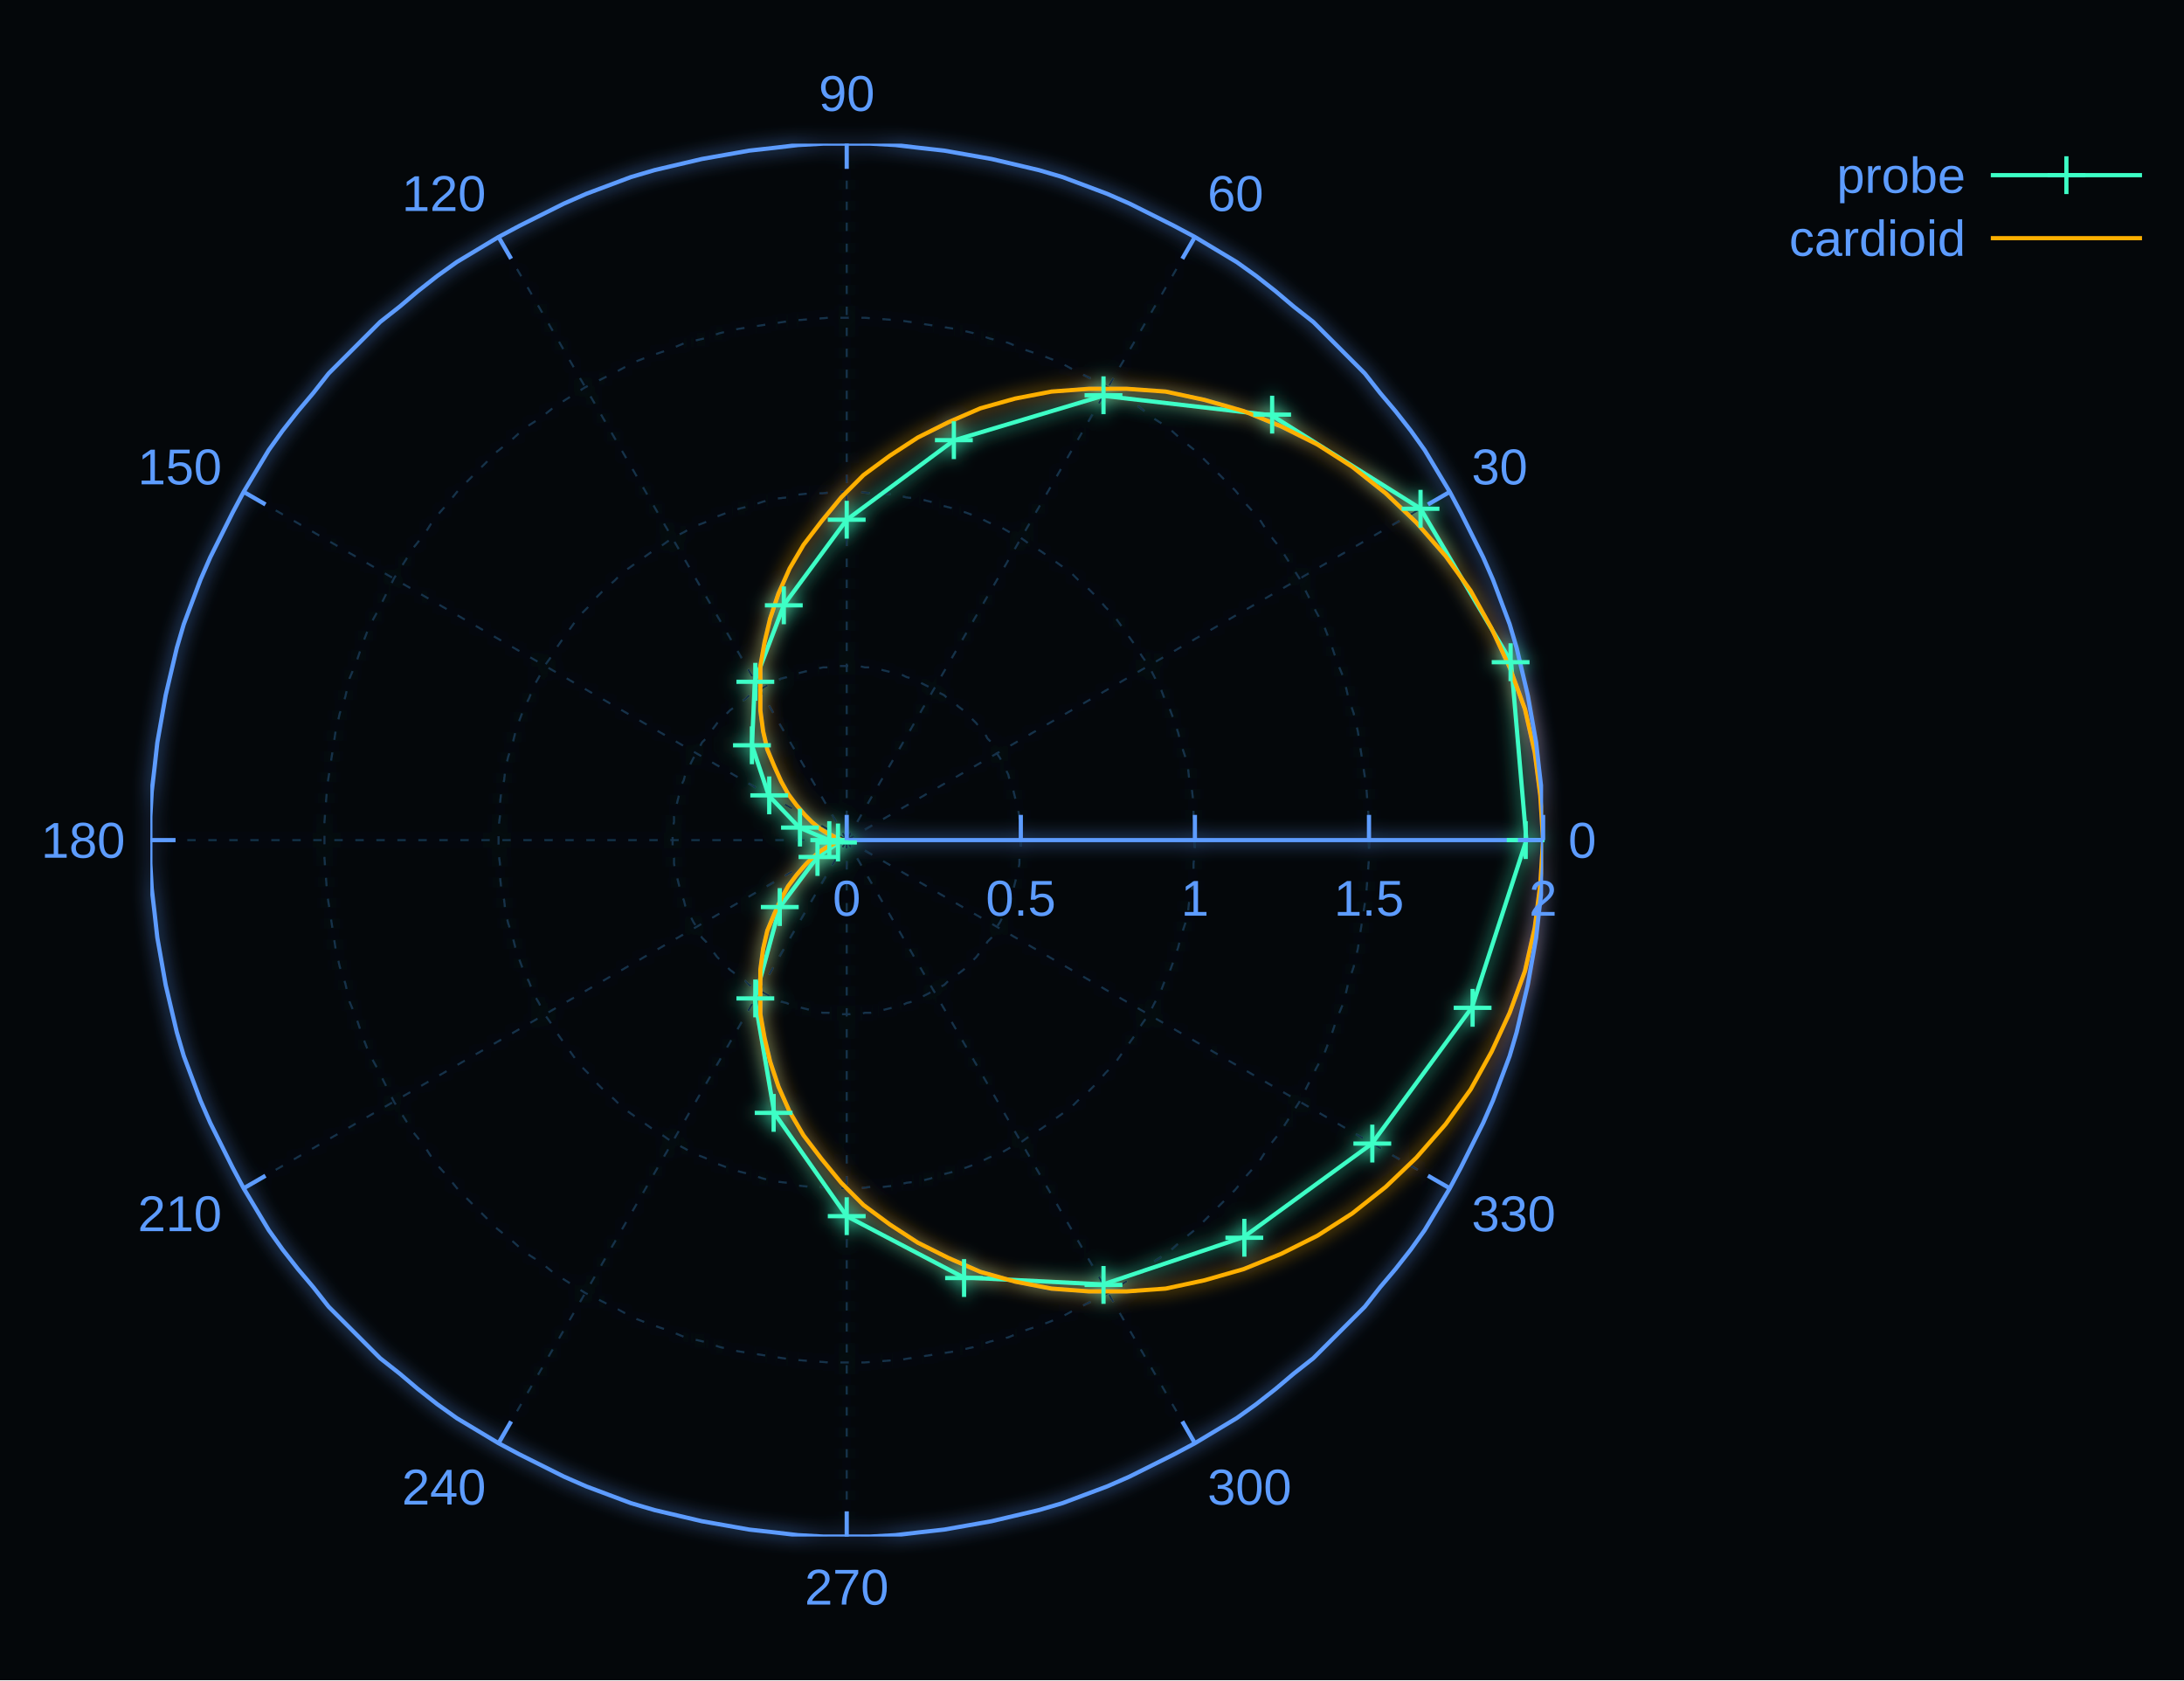
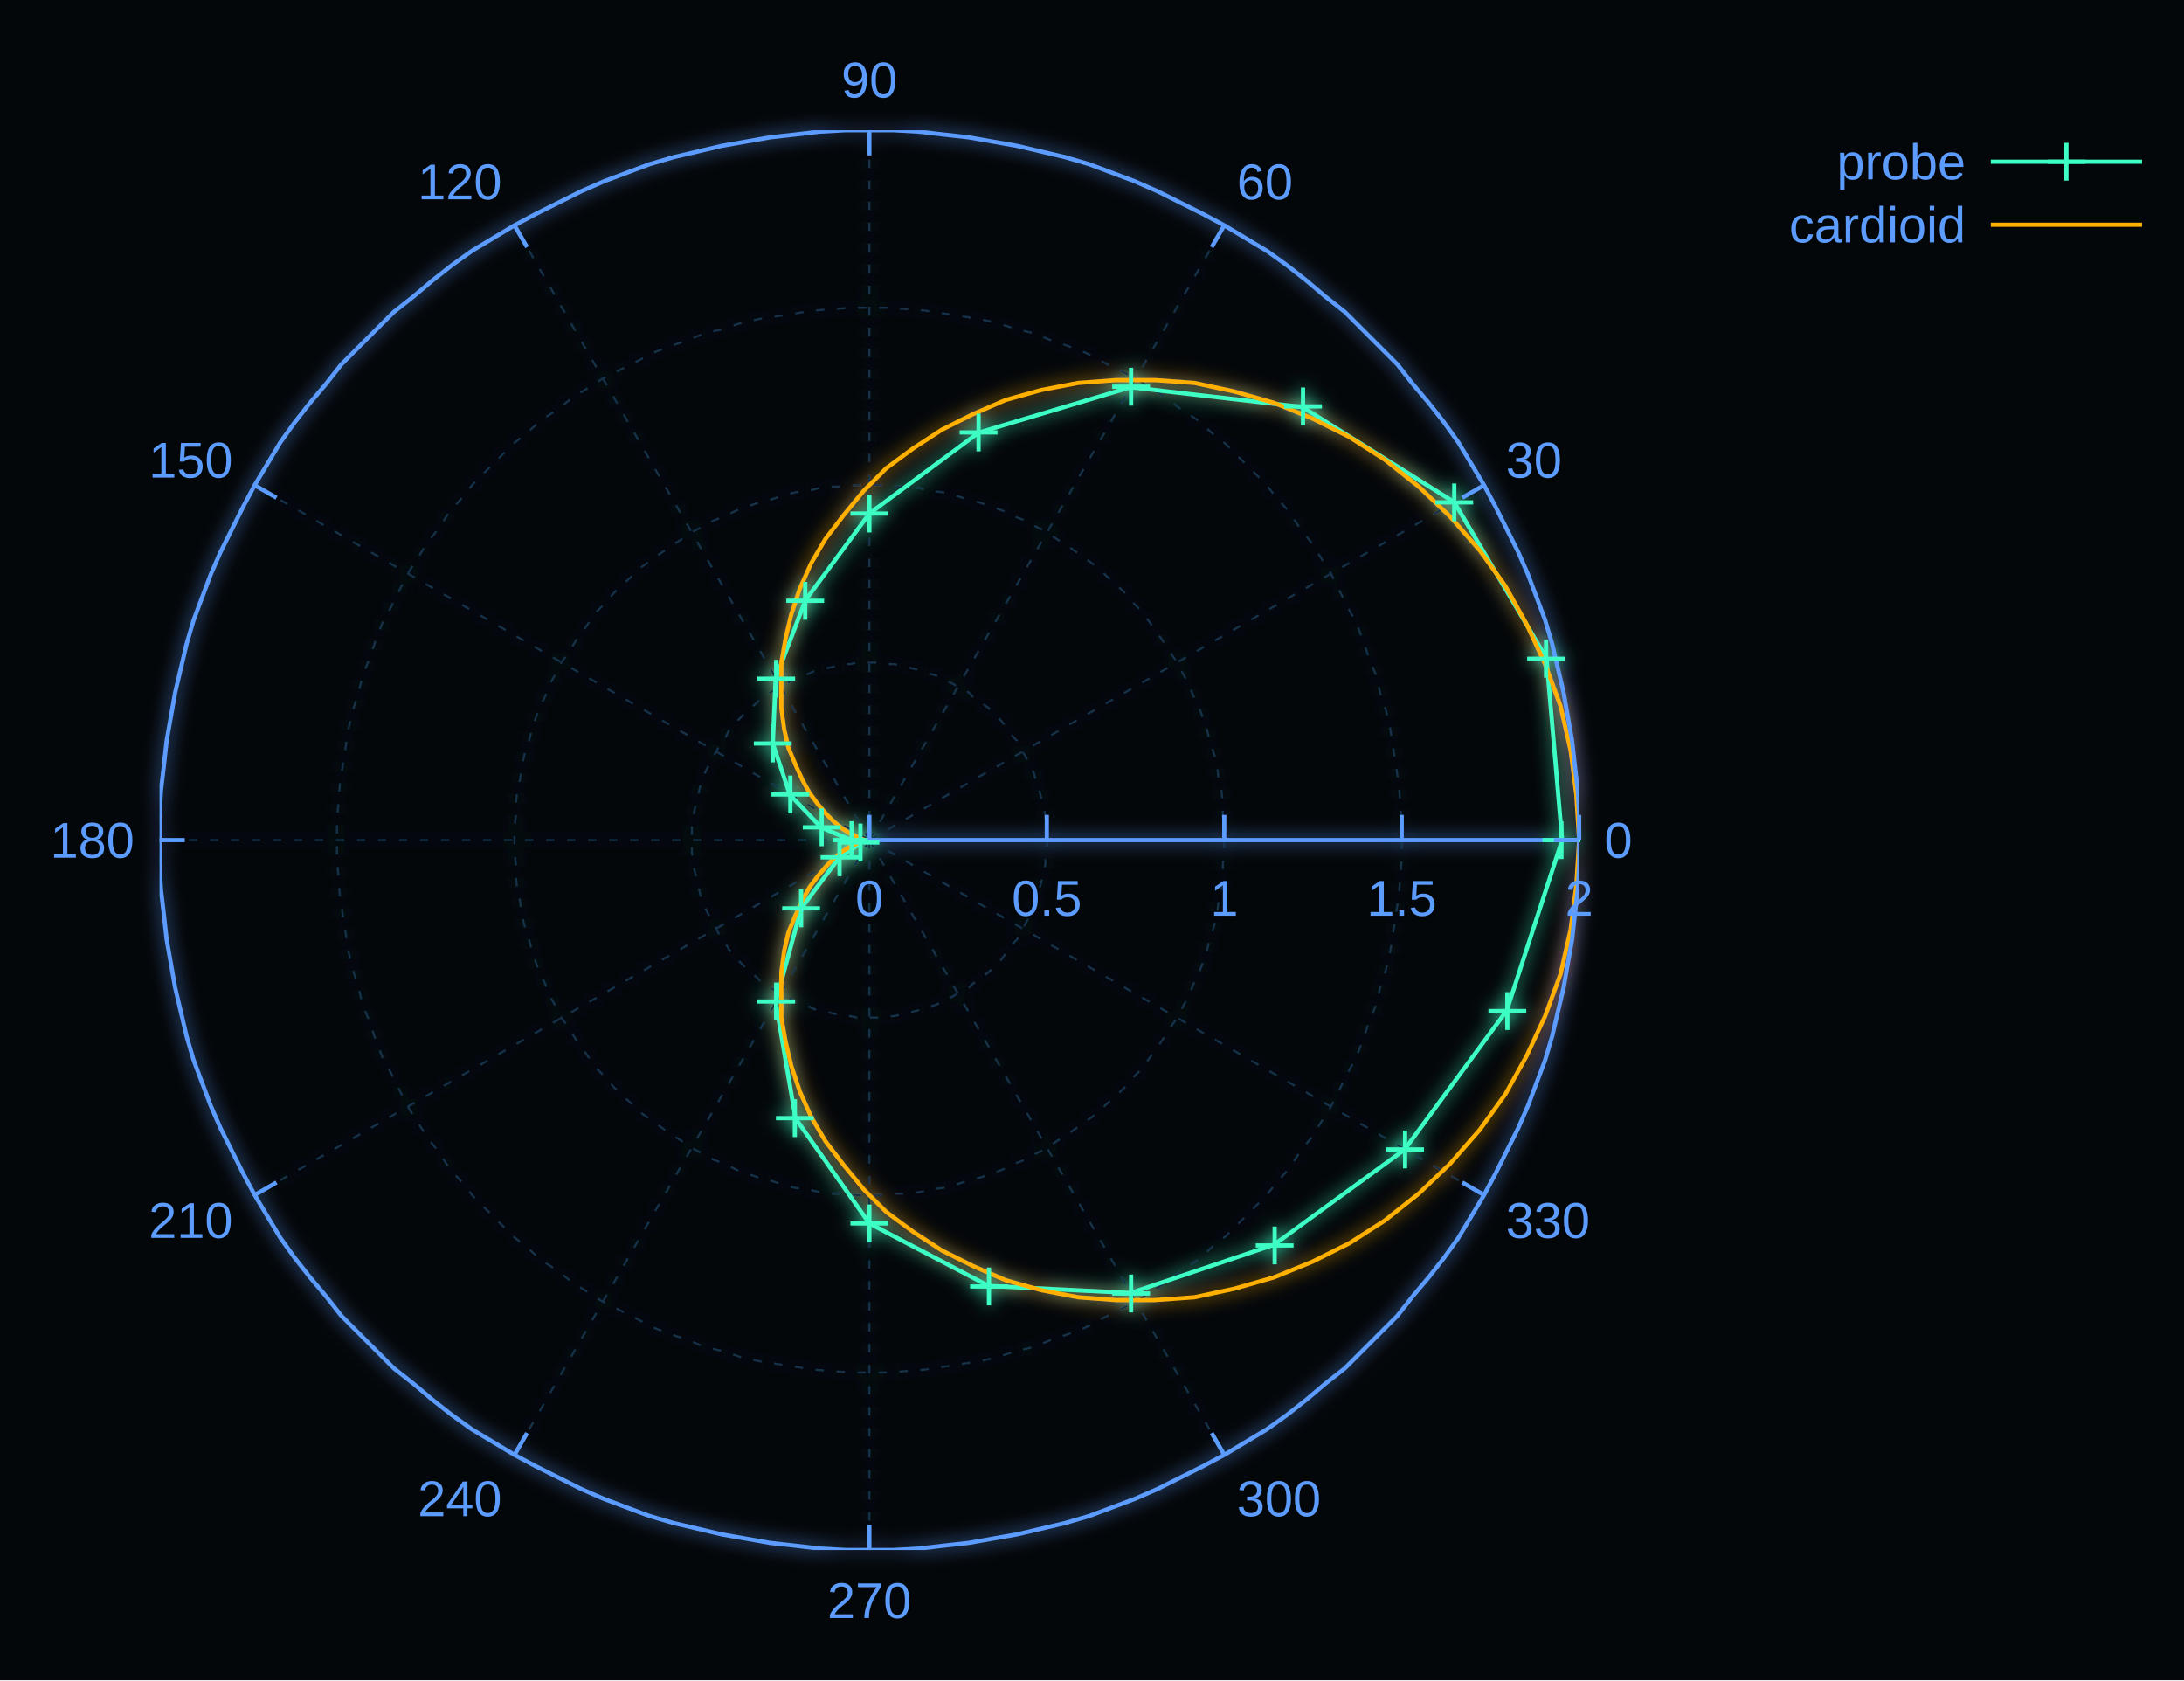
<svg xmlns="http://www.w3.org/2000/svg" width="520" height="400" viewBox="0 0 520 400" font-family="Arial,Helvetica,sans-serif" font-size="12" fill="#5d9cff" data-theme="vfd" data-frame="#5d9cff" data-grid-color="#15304a">
  <defs>
    <filter id="fs-glow" filterUnits="userSpaceOnUse" x="0" y="0" width="520" height="400">
      <feGaussianBlur stdDeviation="2" result="b" />
      <feMerge>
        <feMergeNode in="b" />
        <feMergeNode in="SourceGraphic" />
      </feMerge>
    </filter>
  </defs>
  <rect x="0" y="0" width="520" height="400" fill="#04070a" stroke="none" stroke-width="0" />
-   <g class="fs-axes" data-area="35.8 367.4 34.2 365.8" data-x="-2e0 2e0" data-y="-2e0 2e0" data-log="0 0" data-grid="1" data-font-size="12" data-xtics="none" data-ytics="none" data-xformat="%h" data-yformat="%h">
+   <g class="fs-axes" data-area="37.99 375.99 31 369" data-x="-2e0 2e0" data-y="-2e0 2e0" data-log="0 0" data-grid="1" data-font-size="12" data-xtics="none" data-ytics="none" data-xformat="%h" data-yformat="%h">
    <g class="fs-grid">
</g>
    <g class="fs-glow" filter="url(#fs-glow)">
-       <svg class="fs-plot" x="35.8" y="34.2" width="331.6" height="331.6" viewBox="0 0 1 1" preserveAspectRatio="none" overflow="hidden">
+       <svg class="fs-plot" x="37.99" y="31" width="338" height="338" viewBox="0 0 1 1" preserveAspectRatio="none" overflow="hidden">
        <g class="fs-pgrid">
          <polyline fill="none" stroke="#15304a" stroke-width="0.5" stroke-linejoin="round" vector-effect="non-scaling-stroke" stroke-dasharray="2,3" points="0.625,0.5 0.625,0.496 0.625,0.491 0.624,0.487 0.624,0.483 0.623,0.478 0.622,0.474 0.621,0.47 0.62,0.466 0.619,0.461 0.617,0.457 0.616,0.453 0.614,0.449 0.612,0.445 0.61,0.441 0.608,0.438 0.606,0.434 0.604,0.43 0.601,0.427 0.599,0.423 0.596,0.42 0.593,0.416 0.59,0.413 0.587,0.41 0.584,0.407 0.58,0.404 0.577,0.401 0.573,0.399 0.57,0.396 0.566,0.394 0.562,0.392 0.559,0.39 0.555,0.388 0.551,0.386 0.547,0.384 0.543,0.383 0.539,0.381 0.534,0.38 0.53,0.379 0.526,0.378 0.522,0.377 0.517,0.376 0.513,0.376 0.509,0.375 0.504,0.375 0.5,0.375 0.496,0.375 0.491,0.375 0.487,0.376 0.483,0.376 0.478,0.377 0.474,0.378 0.47,0.379 0.466,0.38 0.461,0.381 0.457,0.383 0.453,0.384 0.449,0.386 0.445,0.388 0.441,0.39 0.438,0.392 0.434,0.394 0.43,0.396 0.427,0.399 0.423,0.401 0.42,0.404 0.416,0.407 0.413,0.41 0.41,0.413 0.407,0.416 0.404,0.42 0.401,0.423 0.399,0.427 0.396,0.43 0.394,0.434 0.392,0.438 0.39,0.441 0.388,0.445 0.386,0.449 0.384,0.453 0.383,0.457 0.381,0.461 0.38,0.466 0.379,0.47 0.378,0.474 0.377,0.478 0.376,0.483 0.376,0.487 0.375,0.491 0.375,0.496 0.375,0.5 0.375,0.504 0.375,0.509 0.376,0.513 0.376,0.517 0.377,0.522 0.378,0.526 0.379,0.53 0.38,0.534 0.381,0.539 0.383,0.543 0.384,0.547 0.386,0.551 0.388,0.555 0.39,0.559 0.392,0.562 0.394,0.566 0.396,0.57 0.399,0.573 0.401,0.577 0.404,0.58 0.407,0.584 0.41,0.587 0.413,0.59 0.416,0.593 0.42,0.596 0.423,0.599 0.427,0.601 0.43,0.604 0.434,0.606 0.438,0.608 0.441,0.61 0.445,0.612 0.449,0.614 0.453,0.616 0.457,0.617 0.461,0.619 0.466,0.62 0.47,0.621 0.474,0.622 0.478,0.623 0.483,0.624 0.487,0.624 0.491,0.625 0.496,0.625 0.5,0.625 0.504,0.625 0.509,0.625 0.513,0.624 0.517,0.624 0.522,0.623 0.526,0.622 0.53,0.621 0.534,0.62 0.539,0.619 0.543,0.617 0.547,0.616 0.551,0.614 0.555,0.612 0.559,0.61 0.562,0.608 0.566,0.606 0.57,0.604 0.573,0.601 0.577,0.599 0.58,0.596 0.584,0.593 0.587,0.59 0.59,0.587 0.593,0.584 0.596,0.58 0.599,0.577 0.601,0.573 0.604,0.57 0.606,0.566 0.608,0.562 0.61,0.559 0.612,0.555 0.614,0.551 0.616,0.547 0.617,0.543 0.619,0.539 0.62,0.534 0.621,0.53 0.622,0.526 0.623,0.522 0.624,0.517 0.624,0.513 0.625,0.509 0.625,0.504 0.625,0.5" />
          <polyline fill="none" stroke="#15304a" stroke-width="0.5" stroke-linejoin="round" vector-effect="non-scaling-stroke" stroke-dasharray="2,3" points="0.75,0.5 0.75,0.491 0.749,0.483 0.749,0.474 0.748,0.465 0.746,0.457 0.745,0.448 0.743,0.44 0.74,0.431 0.738,0.423 0.735,0.414 0.732,0.406 0.728,0.398 0.725,0.39 0.721,0.383 0.717,0.375 0.712,0.368 0.707,0.36 0.702,0.353 0.697,0.346 0.692,0.339 0.686,0.333 0.68,0.326 0.674,0.32 0.667,0.314 0.661,0.308 0.654,0.303 0.647,0.298 0.64,0.293 0.632,0.288 0.625,0.283 0.617,0.279 0.61,0.275 0.602,0.272 0.594,0.268 0.586,0.265 0.577,0.262 0.569,0.26 0.56,0.257 0.552,0.255 0.543,0.254 0.535,0.252 0.526,0.251 0.517,0.251 0.509,0.25 0.5,0.25 0.491,0.25 0.483,0.251 0.474,0.251 0.465,0.252 0.457,0.254 0.448,0.255 0.44,0.257 0.431,0.26 0.423,0.262 0.414,0.265 0.406,0.268 0.398,0.272 0.39,0.275 0.383,0.279 0.375,0.283 0.368,0.288 0.36,0.293 0.353,0.298 0.346,0.303 0.339,0.308 0.333,0.314 0.326,0.32 0.32,0.326 0.314,0.333 0.308,0.339 0.303,0.346 0.298,0.353 0.293,0.36 0.288,0.368 0.283,0.375 0.279,0.383 0.275,0.39 0.272,0.398 0.268,0.406 0.265,0.414 0.262,0.423 0.26,0.431 0.257,0.44 0.255,0.448 0.254,0.457 0.252,0.465 0.251,0.474 0.251,0.483 0.25,0.491 0.25,0.5 0.25,0.509 0.251,0.517 0.251,0.526 0.252,0.535 0.254,0.543 0.255,0.552 0.257,0.56 0.26,0.569 0.262,0.577 0.265,0.586 0.268,0.594 0.272,0.602 0.275,0.61 0.279,0.617 0.283,0.625 0.288,0.632 0.293,0.64 0.298,0.647 0.303,0.654 0.308,0.661 0.314,0.667 0.32,0.674 0.326,0.68 0.333,0.686 0.339,0.692 0.346,0.697 0.353,0.702 0.36,0.707 0.368,0.712 0.375,0.717 0.383,0.721 0.39,0.725 0.398,0.728 0.406,0.732 0.414,0.735 0.423,0.738 0.431,0.74 0.44,0.743 0.448,0.745 0.457,0.746 0.465,0.748 0.474,0.749 0.483,0.749 0.491,0.75 0.5,0.75 0.509,0.75 0.517,0.749 0.526,0.749 0.535,0.748 0.543,0.746 0.552,0.745 0.56,0.743 0.569,0.74 0.577,0.738 0.586,0.735 0.594,0.732 0.602,0.728 0.61,0.725 0.617,0.721 0.625,0.717 0.632,0.712 0.64,0.707 0.647,0.702 0.654,0.697 0.661,0.692 0.667,0.686 0.674,0.68 0.68,0.674 0.686,0.667 0.692,0.661 0.697,0.654 0.702,0.647 0.707,0.64 0.712,0.632 0.717,0.625 0.721,0.617 0.725,0.61 0.728,0.602 0.732,0.594 0.735,0.586 0.738,0.577 0.74,0.569 0.743,0.56 0.745,0.552 0.746,0.543 0.748,0.535 0.749,0.526 0.749,0.517 0.75,0.509 0.75,0.5" />
          <polyline fill="none" stroke="#15304a" stroke-width="0.5" stroke-linejoin="round" vector-effect="non-scaling-stroke" stroke-dasharray="2,3" points="0.875,0.5 0.875,0.487 0.874,0.474 0.873,0.461 0.871,0.448 0.869,0.435 0.867,0.422 0.864,0.409 0.86,0.397 0.857,0.384 0.852,0.372 0.848,0.36 0.843,0.347 0.837,0.336 0.831,0.324 0.825,0.312 0.818,0.301 0.811,0.29 0.803,0.28 0.796,0.269 0.787,0.259 0.779,0.249 0.77,0.24 0.76,0.23 0.751,0.221 0.741,0.213 0.731,0.204 0.72,0.197 0.71,0.189 0.699,0.182 0.688,0.175 0.676,0.169 0.664,0.163 0.653,0.157 0.64,0.152 0.628,0.148 0.616,0.143 0.603,0.14 0.591,0.136 0.578,0.133 0.565,0.131 0.552,0.129 0.539,0.127 0.526,0.126 0.513,0.125 0.5,0.125 0.487,0.125 0.474,0.126 0.461,0.127 0.448,0.129 0.435,0.131 0.422,0.133 0.409,0.136 0.397,0.14 0.384,0.143 0.372,0.148 0.36,0.152 0.347,0.157 0.336,0.163 0.324,0.169 0.312,0.175 0.301,0.182 0.29,0.189 0.28,0.197 0.269,0.204 0.259,0.213 0.249,0.221 0.24,0.23 0.23,0.24 0.221,0.249 0.213,0.259 0.204,0.269 0.197,0.28 0.189,0.29 0.182,0.301 0.175,0.312 0.169,0.324 0.163,0.336 0.157,0.347 0.152,0.36 0.148,0.372 0.143,0.384 0.14,0.397 0.136,0.409 0.133,0.422 0.131,0.435 0.129,0.448 0.127,0.461 0.126,0.474 0.125,0.487 0.125,0.5 0.125,0.513 0.126,0.526 0.127,0.539 0.129,0.552 0.131,0.565 0.133,0.578 0.136,0.591 0.14,0.603 0.143,0.616 0.148,0.628 0.152,0.64 0.157,0.653 0.163,0.664 0.169,0.676 0.175,0.688 0.182,0.699 0.189,0.71 0.197,0.72 0.204,0.731 0.213,0.741 0.221,0.751 0.23,0.76 0.24,0.77 0.249,0.779 0.259,0.787 0.269,0.796 0.28,0.803 0.29,0.811 0.301,0.818 0.312,0.825 0.324,0.831 0.336,0.837 0.347,0.843 0.36,0.848 0.372,0.852 0.384,0.857 0.397,0.86 0.409,0.864 0.422,0.867 0.435,0.869 0.448,0.871 0.461,0.873 0.474,0.874 0.487,0.875 0.5,0.875 0.513,0.875 0.526,0.874 0.539,0.873 0.552,0.871 0.565,0.869 0.578,0.867 0.591,0.864 0.603,0.86 0.616,0.857 0.628,0.852 0.64,0.848 0.653,0.843 0.664,0.837 0.676,0.831 0.688,0.825 0.699,0.818 0.71,0.811 0.72,0.803 0.731,0.796 0.741,0.787 0.751,0.779 0.76,0.77 0.77,0.76 0.779,0.751 0.787,0.741 0.796,0.731 0.803,0.72 0.811,0.71 0.818,0.699 0.825,0.688 0.831,0.676 0.837,0.664 0.843,0.653 0.848,0.64 0.852,0.628 0.857,0.616 0.86,0.603 0.864,0.591 0.867,0.578 0.869,0.565 0.871,0.552 0.873,0.539 0.874,0.526 0.875,0.513 0.875,0.5" />
          <polyline fill="none" stroke="#15304a" stroke-width="0.5" stroke-linejoin="round" vector-effect="non-scaling-stroke" stroke-dasharray="2,3" points="1,0.5 1,0.483 0.999,0.465 0.997,0.448 0.995,0.43 0.992,0.413 0.989,0.396 0.985,0.379 0.981,0.362 0.976,0.345 0.97,0.329 0.964,0.313 0.957,0.297 0.949,0.281 0.941,0.265 0.933,0.25 0.924,0.235 0.915,0.22 0.905,0.206 0.894,0.192 0.883,0.179 0.872,0.165 0.86,0.153 0.847,0.14 0.835,0.128 0.821,0.117 0.808,0.106 0.794,0.095 0.78,0.085 0.765,0.076 0.75,0.067 0.735,0.059 0.719,0.051 0.703,0.043 0.687,0.036 0.671,0.03 0.655,0.024 0.638,0.019 0.621,0.015 0.604,0.011 0.587,0.008 0.57,0.005 0.552,0.003 0.535,0.001 0.517,0 0.5,0 0.483,0 0.465,0.001 0.448,0.003 0.43,0.005 0.413,0.008 0.396,0.011 0.379,0.015 0.362,0.019 0.345,0.024 0.329,0.03 0.313,0.036 0.297,0.043 0.281,0.051 0.265,0.059 0.25,0.067 0.235,0.076 0.22,0.085 0.206,0.095 0.192,0.106 0.179,0.117 0.165,0.128 0.153,0.14 0.14,0.153 0.128,0.165 0.117,0.179 0.106,0.192 0.095,0.206 0.085,0.22 0.076,0.235 0.067,0.25 0.059,0.265 0.051,0.281 0.043,0.297 0.036,0.313 0.03,0.329 0.024,0.345 0.019,0.362 0.015,0.379 0.011,0.396 0.008,0.413 0.005,0.43 0.003,0.448 0.001,0.465 0,0.483 0,0.5 0,0.517 0.001,0.535 0.003,0.552 0.005,0.57 0.008,0.587 0.011,0.604 0.015,0.621 0.019,0.638 0.024,0.655 0.03,0.671 0.036,0.687 0.043,0.703 0.051,0.719 0.059,0.735 0.067,0.75 0.076,0.765 0.085,0.78 0.095,0.794 0.106,0.808 0.117,0.821 0.128,0.835 0.14,0.847 0.153,0.86 0.165,0.872 0.179,0.883 0.192,0.894 0.206,0.905 0.22,0.915 0.235,0.924 0.25,0.933 0.265,0.941 0.281,0.949 0.297,0.957 0.313,0.964 0.329,0.97 0.345,0.976 0.362,0.981 0.379,0.985 0.396,0.989 0.413,0.992 0.43,0.995 0.448,0.997 0.465,0.999 0.483,1 0.5,1 0.517,1 0.535,0.999 0.552,0.997 0.57,0.995 0.587,0.992 0.604,0.989 0.621,0.985 0.638,0.981 0.655,0.976 0.671,0.97 0.687,0.964 0.703,0.957 0.719,0.949 0.735,0.941 0.75,0.933 0.765,0.924 0.78,0.915 0.794,0.905 0.808,0.894 0.821,0.883 0.835,0.872 0.847,0.86 0.86,0.847 0.872,0.835 0.883,0.821 0.894,0.808 0.905,0.794 0.915,0.78 0.924,0.765 0.933,0.75 0.941,0.735 0.949,0.719 0.957,0.703 0.964,0.687 0.97,0.671 0.976,0.655 0.981,0.638 0.985,0.621 0.989,0.604 0.992,0.587 0.995,0.57 0.997,0.552 0.999,0.535 1,0.517 1,0.5" />
          <polyline fill="none" stroke="#15304a" stroke-width="0.5" stroke-linejoin="round" vector-effect="non-scaling-stroke" stroke-dasharray="2,3" points="0.5,0.5 1,0.5" />
          <polyline fill="none" stroke="#15304a" stroke-width="0.5" stroke-linejoin="round" vector-effect="non-scaling-stroke" stroke-dasharray="2,3" points="0.5,0.5 0.933,0.25" />
          <polyline fill="none" stroke="#15304a" stroke-width="0.5" stroke-linejoin="round" vector-effect="non-scaling-stroke" stroke-dasharray="2,3" points="0.5,0.5 0.75,0.067" />
          <polyline fill="none" stroke="#15304a" stroke-width="0.5" stroke-linejoin="round" vector-effect="non-scaling-stroke" stroke-dasharray="2,3" points="0.5,0.5 0.5,0" />
          <polyline fill="none" stroke="#15304a" stroke-width="0.5" stroke-linejoin="round" vector-effect="non-scaling-stroke" stroke-dasharray="2,3" points="0.5,0.5 0.25,0.067" />
          <polyline fill="none" stroke="#15304a" stroke-width="0.5" stroke-linejoin="round" vector-effect="non-scaling-stroke" stroke-dasharray="2,3" points="0.5,0.5 0.067,0.25" />
          <polyline fill="none" stroke="#15304a" stroke-width="0.5" stroke-linejoin="round" vector-effect="non-scaling-stroke" stroke-dasharray="2,3" points="0.5,0.5 0,0.5" />
          <polyline fill="none" stroke="#15304a" stroke-width="0.5" stroke-linejoin="round" vector-effect="non-scaling-stroke" stroke-dasharray="2,3" points="0.5,0.5 0.067,0.75" />
          <polyline fill="none" stroke="#15304a" stroke-width="0.5" stroke-linejoin="round" vector-effect="non-scaling-stroke" stroke-dasharray="2,3" points="0.5,0.5 0.25,0.933" />
          <polyline fill="none" stroke="#15304a" stroke-width="0.5" stroke-linejoin="round" vector-effect="non-scaling-stroke" stroke-dasharray="2,3" points="0.5,0.5 0.5,1" />
          <polyline fill="none" stroke="#15304a" stroke-width="0.5" stroke-linejoin="round" vector-effect="non-scaling-stroke" stroke-dasharray="2,3" points="0.5,0.5 0.75,0.933" />
          <polyline fill="none" stroke="#15304a" stroke-width="0.5" stroke-linejoin="round" vector-effect="non-scaling-stroke" stroke-dasharray="2,3" points="0.5,0.5 0.933,0.75" />
        </g>
        <g class="fs-series" data-series="1">
          <polyline fill="none" stroke="#3dffc6" stroke-width="1" stroke-linejoin="round" vector-effect="non-scaling-stroke" points="0.988,0.5 0.977,0.372 0.912,0.262 0.805,0.195 0.684,0.181 0.577,0.213 0.5,0.27 0.455,0.331 0.434,0.386 0.432,0.432 0.444,0.468 0.466,0.491 0.487,0.5 0.494,0.502 0.479,0.512 0.452,0.548 0.434,0.614 0.448,0.696 0.5,0.77 0.584,0.814 0.684,0.819 0.785,0.785 0.877,0.718 0.949,0.62 0.988,0.5" />
          <path class="fs-pts" data-pt="1" data-size="9" data-lw="1" data-color="#3dffc6" fill="none" stroke="none" d="M0.988,0.5 M0.977,0.372 M0.912,0.262 M0.805,0.195 M0.684,0.181 M0.577,0.213 M0.5,0.27 M0.455,0.331 M0.434,0.386 M0.432,0.432 M0.444,0.468 M0.466,0.491 M0.487,0.5 M0.494,0.502 M0.479,0.512 M0.452,0.548 M0.434,0.614 M0.448,0.696 M0.5,0.77 M0.584,0.814 M0.684,0.819 M0.785,0.785 M0.877,0.718 M0.949,0.62 M0.988,0.5" />
        </g>
        <g class="fs-series" data-series="2">
          <polyline fill="none" stroke="#ffb000" stroke-width="1" stroke-linejoin="round" vector-effect="non-scaling-stroke" points="1,0.5 0.998,0.468 0.994,0.437 0.987,0.406 0.976,0.376 0.963,0.348 0.948,0.321 0.93,0.296 0.909,0.272 0.887,0.251 0.863,0.232 0.838,0.216 0.812,0.203 0.785,0.192 0.757,0.184 0.729,0.178 0.701,0.176 0.674,0.176 0.647,0.178 0.621,0.183 0.596,0.19 0.573,0.2 0.551,0.211 0.531,0.224 0.512,0.238 0.496,0.254 0.482,0.271 0.469,0.288 0.459,0.305 0.451,0.323 0.445,0.341 0.441,0.358 0.438,0.375 0.438,0.392 0.438,0.407 0.44,0.422 0.443,0.435 0.448,0.447 0.453,0.458 0.458,0.467 0.464,0.475 0.47,0.482 0.475,0.487 0.481,0.492 0.486,0.495 0.49,0.497 0.494,0.499 0.497,0.5 0.499,0.5 0.5,0.5 0.5,0.5 0.499,0.5 0.497,0.5 0.494,0.501 0.49,0.503 0.486,0.505 0.481,0.508 0.475,0.513 0.47,0.518 0.464,0.525 0.458,0.533 0.453,0.542 0.448,0.553 0.443,0.565 0.44,0.578 0.438,0.593 0.438,0.608 0.438,0.625 0.441,0.642 0.445,0.659 0.451,0.677 0.459,0.695 0.469,0.712 0.482,0.729 0.496,0.746 0.512,0.762 0.531,0.776 0.551,0.789 0.573,0.8 0.596,0.81 0.621,0.817 0.647,0.822 0.674,0.824 0.701,0.824 0.729,0.822 0.757,0.816 0.785,0.808 0.812,0.797 0.838,0.784 0.863,0.768 0.887,0.749 0.909,0.728 0.93,0.704 0.948,0.679 0.963,0.652 0.976,0.624 0.987,0.594 0.994,0.563 0.998,0.532 1,0.5" />
        </g>
        <polyline fill="none" stroke="#5d9cff" stroke-width="1" stroke-linejoin="round" vector-effect="non-scaling-stroke" points="1,0.5 1,0.483 0.999,0.465 0.997,0.448 0.995,0.43 0.992,0.413 0.989,0.396 0.985,0.379 0.981,0.362 0.976,0.345 0.97,0.329 0.964,0.313 0.957,0.297 0.949,0.281 0.941,0.265 0.933,0.25 0.924,0.235 0.915,0.22 0.905,0.206 0.894,0.192 0.883,0.179 0.872,0.165 0.86,0.153 0.847,0.14 0.835,0.128 0.821,0.117 0.808,0.106 0.794,0.095 0.78,0.085 0.765,0.076 0.75,0.067 0.735,0.059 0.719,0.051 0.703,0.043 0.687,0.036 0.671,0.03 0.655,0.024 0.638,0.019 0.621,0.015 0.604,0.011 0.587,0.008 0.57,0.005 0.552,0.003 0.535,0.001 0.517,0 0.5,0 0.483,0 0.465,0.001 0.448,0.003 0.43,0.005 0.413,0.008 0.396,0.011 0.379,0.015 0.362,0.019 0.345,0.024 0.329,0.03 0.313,0.036 0.297,0.043 0.281,0.051 0.265,0.059 0.25,0.067 0.235,0.076 0.22,0.085 0.206,0.095 0.192,0.106 0.179,0.117 0.165,0.128 0.153,0.14 0.14,0.153 0.128,0.165 0.117,0.179 0.106,0.192 0.095,0.206 0.085,0.22 0.076,0.235 0.067,0.25 0.059,0.265 0.051,0.281 0.043,0.297 0.036,0.313 0.03,0.329 0.024,0.345 0.019,0.362 0.015,0.379 0.011,0.396 0.008,0.413 0.005,0.43 0.003,0.448 0.001,0.465 0,0.483 0,0.5 0,0.517 0.001,0.535 0.003,0.552 0.005,0.57 0.008,0.587 0.011,0.604 0.015,0.621 0.019,0.638 0.024,0.655 0.03,0.671 0.036,0.687 0.043,0.703 0.051,0.719 0.059,0.735 0.067,0.75 0.076,0.765 0.085,0.78 0.095,0.794 0.106,0.808 0.117,0.821 0.128,0.835 0.14,0.847 0.153,0.86 0.165,0.872 0.179,0.883 0.192,0.894 0.206,0.905 0.22,0.915 0.235,0.924 0.25,0.933 0.265,0.941 0.281,0.949 0.297,0.957 0.313,0.964 0.329,0.97 0.345,0.976 0.362,0.981 0.379,0.985 0.396,0.989 0.413,0.992 0.43,0.995 0.448,0.997 0.465,0.999 0.483,1 0.5,1 0.517,1 0.535,0.999 0.552,0.997 0.57,0.995 0.587,0.992 0.604,0.989 0.621,0.985 0.638,0.981 0.655,0.976 0.671,0.97 0.687,0.964 0.703,0.957 0.719,0.949 0.735,0.941 0.75,0.933 0.765,0.924 0.78,0.915 0.794,0.905 0.808,0.894 0.821,0.883 0.835,0.872 0.847,0.86 0.86,0.847 0.872,0.835 0.883,0.821 0.894,0.808 0.905,0.794 0.915,0.78 0.924,0.765 0.933,0.75 0.941,0.735 0.949,0.719 0.957,0.703 0.964,0.687 0.97,0.671 0.976,0.655 0.981,0.638 0.985,0.621 0.989,0.604 0.992,0.587 0.995,0.57 0.997,0.552 0.999,0.535 1,0.517 1,0.5" />
        <polyline fill="none" stroke="#5d9cff" stroke-width="1" stroke-linejoin="round" vector-effect="non-scaling-stroke" points="0.5,0.5 1,0.5" />
      </svg>
-       <svg class="fs-marks" x="35.8" y="34.2" width="331.6" height="331.6" viewBox="0 0 331.6 331.6" overflow="visible">
-         <path data-series="1" fill="none" stroke="#3dffc6" stroke-width="1" d="M322.96,165.8H331.96M327.46,161.3V170.3M319.37,123.45H328.37M323.87,118.95V127.95M297.92,86.92H306.92M302.42,82.42V91.42M262.59,64.51H271.59M267.09,60.01V69.01M222.44,59.9H231.44M226.94,55.4V64.4M186.81,70.59H195.81M191.31,66.09V75.09M161.3,89.53H170.3M165.8,85.03V94.03M146.32,109.91H155.32M150.82,105.41V114.41M139.54,128.11H148.54M144.04,123.61V132.61M138.73,143.23H147.73M143.23,138.73V147.73M142.85,155.15H151.85M147.35,150.65V159.65M150.17,162.82H159.17M154.67,158.32V167.32M157.15,165.8H166.15M161.65,161.3V170.3M159.22,166.36H168.22M163.72,161.86V170.86M154.34,169.82H163.34M158.84,165.32V174.32M145.36,181.74H154.36M149.86,177.24V186.24M139.54,203.49H148.54M144.04,198.99V207.99M143.9,230.74H152.9M148.4,226.24V235.24M161.3,255.33H170.3M165.8,250.83V259.83M189.24,270.06H198.24M193.74,265.56V274.56M222.44,271.7H231.44M226.94,267.2V276.2M255.97,260.47H264.97M260.47,255.97V264.97M286.44,238.05H295.44M290.94,233.55V242.55M310.32,205.73H319.32M314.82,201.23V210.23M322.96,165.8H331.96M327.46,161.3V170.3" />
+       <svg class="fs-marks" x="37.99" y="31" width="338" height="338" viewBox="0 0 338 338" overflow="visible">
+         <path data-series="1" fill="none" stroke="#3dffc6" stroke-width="1" d="M329.28,169H338.28M333.78,164.5V173.5M325.62,125.83H334.62M330.12,121.33V130.33M303.76,88.6H312.76M308.26,84.1V93.1M267.75,65.75H276.75M272.25,61.25V70.25M226.82,61.06H235.82M231.32,56.56V65.56M190.5,71.95H199.5M195,67.45V76.45M164.5,91.26H173.5M169,86.76V95.76M149.23,112.03H158.23M153.73,107.53V116.53M142.32,130.58H151.32M146.82,126.08V135.08M141.5,146H150.5M146,141.5V150.5M145.69,158.14H154.69M150.19,153.64V162.64M153.15,165.96H162.15M157.65,161.46V170.46M160.28,169H169.28M164.78,164.5V173.5M162.38,169.57H171.38M166.88,165.07V174.07M157.4,173.1H166.4M161.9,168.6V177.6M148.25,185.25H157.25M152.75,180.75V189.75M142.32,207.42H151.32M146.82,202.92V211.92M146.76,235.19H155.76M151.26,230.69V239.69M164.5,260.26H173.5M169,255.76V264.76M192.98,275.27H201.98M197.48,270.77V279.77M226.82,276.94H235.82M231.32,272.44V281.44M261,265.5H270M265.5,261V270M292.05,242.64H301.05M296.55,238.14V247.14M316.4,209.7H325.4M320.9,205.2V214.2M329.28,169H338.28M333.78,164.5V173.5" />
      </svg>
    </g>
    <g class="fs-xticks">
</g>
    <g class="fs-yticks">
</g>
    <g class="fs-polar">
-       <polyline fill="none" stroke="#5d9cff" stroke-width="1" points="201.6,200 201.6,194" />
-       <text x="201.6" y="218" text-anchor="middle">0</text>
-       <polyline fill="none" stroke="#5d9cff" stroke-width="1" points="243.05,200 243.05,194" />
-       <text x="243.05" y="218" text-anchor="middle">0.5</text>
-       <polyline fill="none" stroke="#5d9cff" stroke-width="1" points="284.5,200 284.5,194" />
-       <text x="284.5" y="218" text-anchor="middle">1</text>
-       <polyline fill="none" stroke="#5d9cff" stroke-width="1" points="325.95,200 325.95,194" />
-       <text x="325.95" y="218" text-anchor="middle">1.5</text>
-       <polyline fill="none" stroke="#5d9cff" stroke-width="1" points="367.4,200 367.4,194" />
-       <text x="367.4" y="218" text-anchor="middle">2</text>
-       <polyline fill="none" stroke="#5d9cff" stroke-width="1" points="367.4,200 361.4,200" />
-       <text x="373.4" y="204.2">0</text>
-       <polyline fill="none" stroke="#5d9cff" stroke-width="1" points="345.19,117.1 339.99,120.1" />
-       <text x="350.38" y="115.3">30</text>
-       <polyline fill="none" stroke="#5d9cff" stroke-width="1" points="284.5,56.41 281.5,61.61" />
-       <text x="287.5" y="50.22">60</text>
-       <polyline fill="none" stroke="#5d9cff" stroke-width="1" points="201.6,34.2 201.6,40.2" />
-       <text x="201.6" y="26.4" text-anchor="middle">90</text>
-       <polyline fill="none" stroke="#5d9cff" stroke-width="1" points="118.7,56.41 121.7,61.61" />
-       <text x="115.7" y="50.22" text-anchor="end">120</text>
-       <polyline fill="none" stroke="#5d9cff" stroke-width="1" points="58.01,117.1 63.21,120.1" />
-       <text x="52.82" y="115.3" text-anchor="end">150</text>
-       <polyline fill="none" stroke="#5d9cff" stroke-width="1" points="35.8,200 41.8,200" />
-       <text x="29.8" y="204.2" text-anchor="end">180</text>
-       <polyline fill="none" stroke="#5d9cff" stroke-width="1" points="58.01,282.9 63.21,279.9" />
-       <text x="52.82" y="293.1" text-anchor="end">210</text>
-       <polyline fill="none" stroke="#5d9cff" stroke-width="1" points="118.7,343.59 121.7,338.39" />
-       <text x="115.7" y="358.18" text-anchor="end">240</text>
-       <polyline fill="none" stroke="#5d9cff" stroke-width="1" points="201.6,365.8 201.6,359.8" />
-       <text x="201.6" y="382" text-anchor="middle">270</text>
-       <polyline fill="none" stroke="#5d9cff" stroke-width="1" points="284.5,343.59 281.5,338.39" />
-       <text x="287.5" y="358.18">300</text>
-       <polyline fill="none" stroke="#5d9cff" stroke-width="1" points="345.19,282.9 339.99,279.9" />
-       <text x="350.38" y="293.1">330</text>
+       <polyline fill="none" stroke="#5d9cff" stroke-width="1" points="206.99,200 206.99,194" />
+       <text x="206.99" y="218" text-anchor="middle">0</text>
+       <polyline fill="none" stroke="#5d9cff" stroke-width="1" points="249.24,200 249.24,194" />
+       <text x="249.24" y="218" text-anchor="middle">0.5</text>
+       <polyline fill="none" stroke="#5d9cff" stroke-width="1" points="291.49,200 291.49,194" />
+       <text x="291.49" y="218" text-anchor="middle">1</text>
+       <polyline fill="none" stroke="#5d9cff" stroke-width="1" points="333.74,200 333.74,194" />
+       <text x="333.74" y="218" text-anchor="middle">1.5</text>
+       <polyline fill="none" stroke="#5d9cff" stroke-width="1" points="375.99,200 375.99,194" />
+       <text x="375.99" y="218" text-anchor="middle">2</text>
+       <polyline fill="none" stroke="#5d9cff" stroke-width="1" points="375.99,200 369.99,200" />
+       <text x="381.99" y="204.2">0</text>
+       <polyline fill="none" stroke="#5d9cff" stroke-width="1" points="353.35,115.5 348.15,118.5" />
+       <text x="358.54" y="113.7">30</text>
+       <polyline fill="none" stroke="#5d9cff" stroke-width="1" points="291.49,53.64 288.49,58.84" />
+       <text x="294.49" y="47.45">60</text>
+       <polyline fill="none" stroke="#5d9cff" stroke-width="1" points="206.99,31 206.99,37" />
+       <text x="206.99" y="23.2" text-anchor="middle">90</text>
+       <polyline fill="none" stroke="#5d9cff" stroke-width="1" points="122.49,53.64 125.49,58.84" />
+       <text x="119.49" y="47.45" text-anchor="end">120</text>
+       <polyline fill="none" stroke="#5d9cff" stroke-width="1" points="60.63,115.5 65.83,118.5" />
+       <text x="55.43" y="113.7" text-anchor="end">150</text>
+       <polyline fill="none" stroke="#5d9cff" stroke-width="1" points="37.99,200 43.99,200" />
+       <text x="31.99" y="204.2" text-anchor="end">180</text>
+       <polyline fill="none" stroke="#5d9cff" stroke-width="1" points="60.63,284.5 65.83,281.5" />
+       <text x="55.43" y="294.7" text-anchor="end">210</text>
+       <polyline fill="none" stroke="#5d9cff" stroke-width="1" points="122.49,346.36 125.49,341.16" />
+       <text x="119.49" y="360.95" text-anchor="end">240</text>
+       <polyline fill="none" stroke="#5d9cff" stroke-width="1" points="206.99,369 206.99,363" />
+       <text x="206.99" y="385.2" text-anchor="middle">270</text>
+       <polyline fill="none" stroke="#5d9cff" stroke-width="1" points="291.49,346.36 288.49,341.16" />
+       <text x="294.49" y="360.95">300</text>
+       <polyline fill="none" stroke="#5d9cff" stroke-width="1" points="353.35,284.5 348.15,281.5" />
+       <text x="358.54" y="294.7">330</text>
    </g>
    <g class="fs-key-entry" data-series="1">
-       <polyline fill="none" stroke="#3dffc6" stroke-width="1" points="474,41.7 510,41.7" />
-       <path fill="none" stroke="#3dffc6" stroke-width="1" d="M487.5,41.7H496.5M492,37.2V46.2" />
-       <text x="468" y="45.9" text-anchor="end">probe</text>
+       <polyline fill="none" stroke="#3dffc6" stroke-width="1" points="474,38.5 510,38.5" />
+       <path fill="none" stroke="#3dffc6" stroke-width="1" d="M487.5,38.5H496.5M492,34V43" />
+       <text x="468" y="42.7" text-anchor="end">probe</text>
    </g>
    <g class="fs-key-entry" data-series="2">
-       <polyline fill="none" stroke="#ffb000" stroke-width="1" points="474,56.7 510,56.7" />
-       <text x="468" y="60.9" text-anchor="end">cardioid</text>
+       <polyline fill="none" stroke="#ffb000" stroke-width="1" points="474,53.5 510,53.5" />
+       <text x="468" y="57.7" text-anchor="end">cardioid</text>
    </g>
  </g>
</svg>
